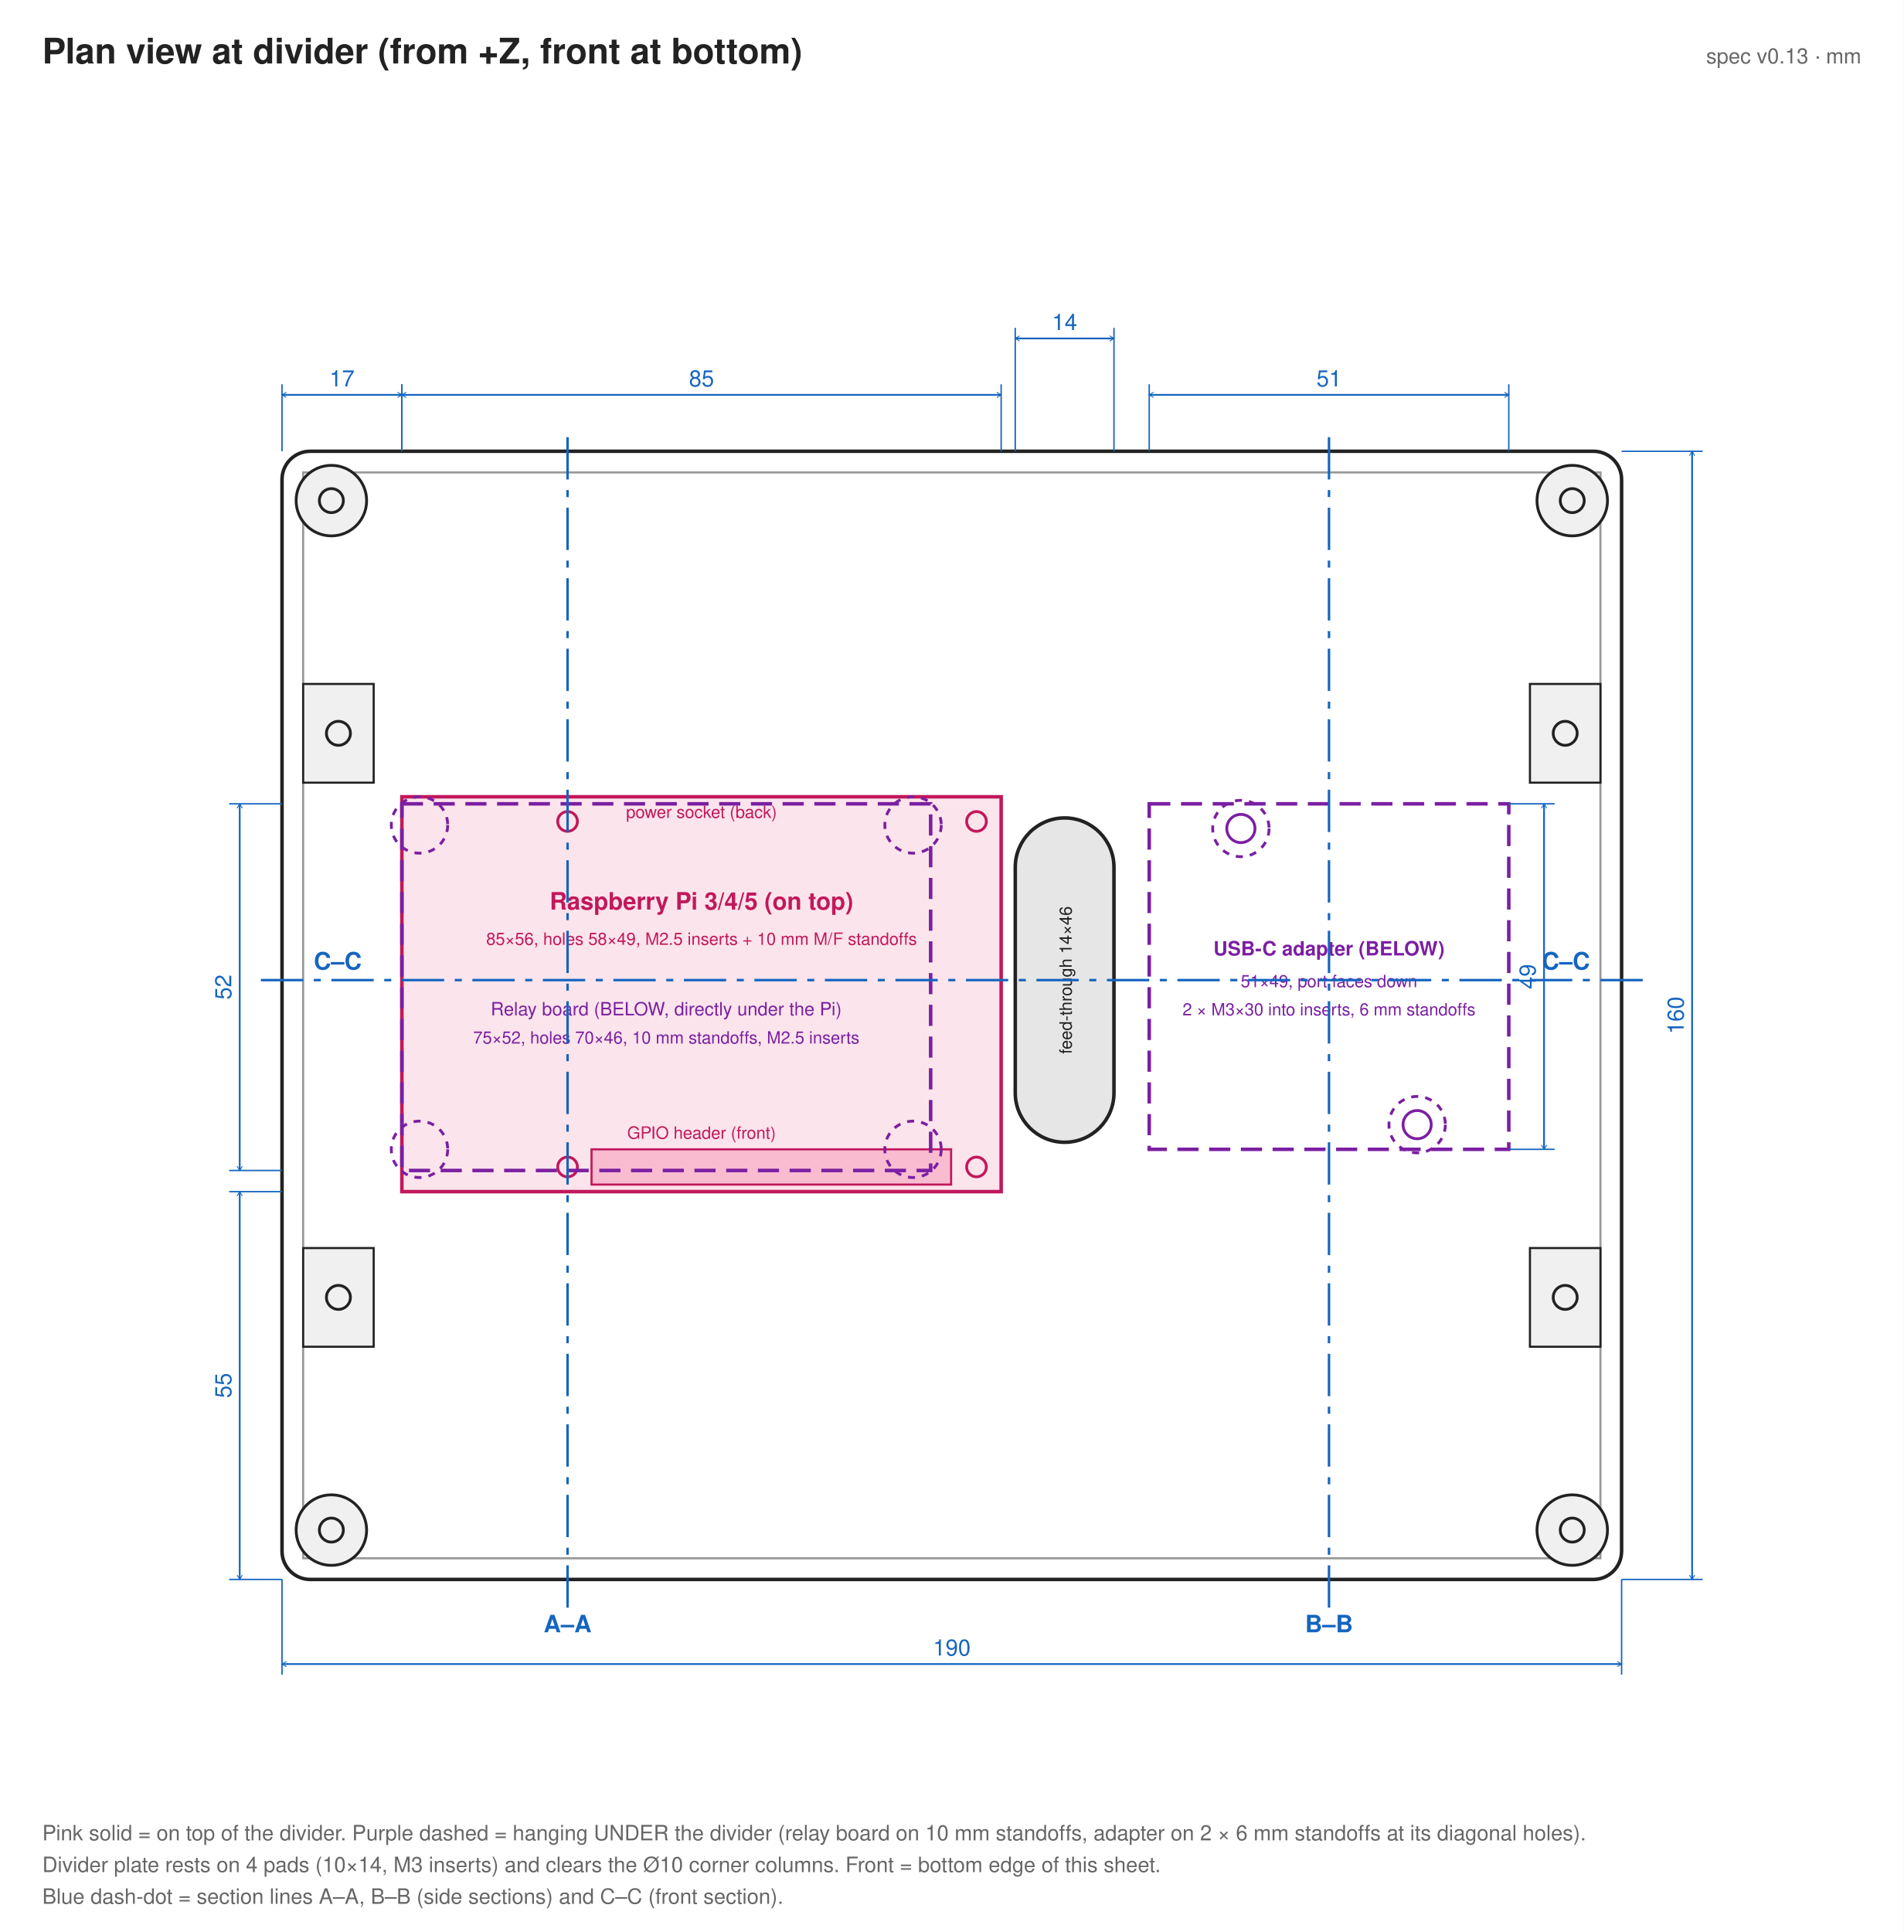
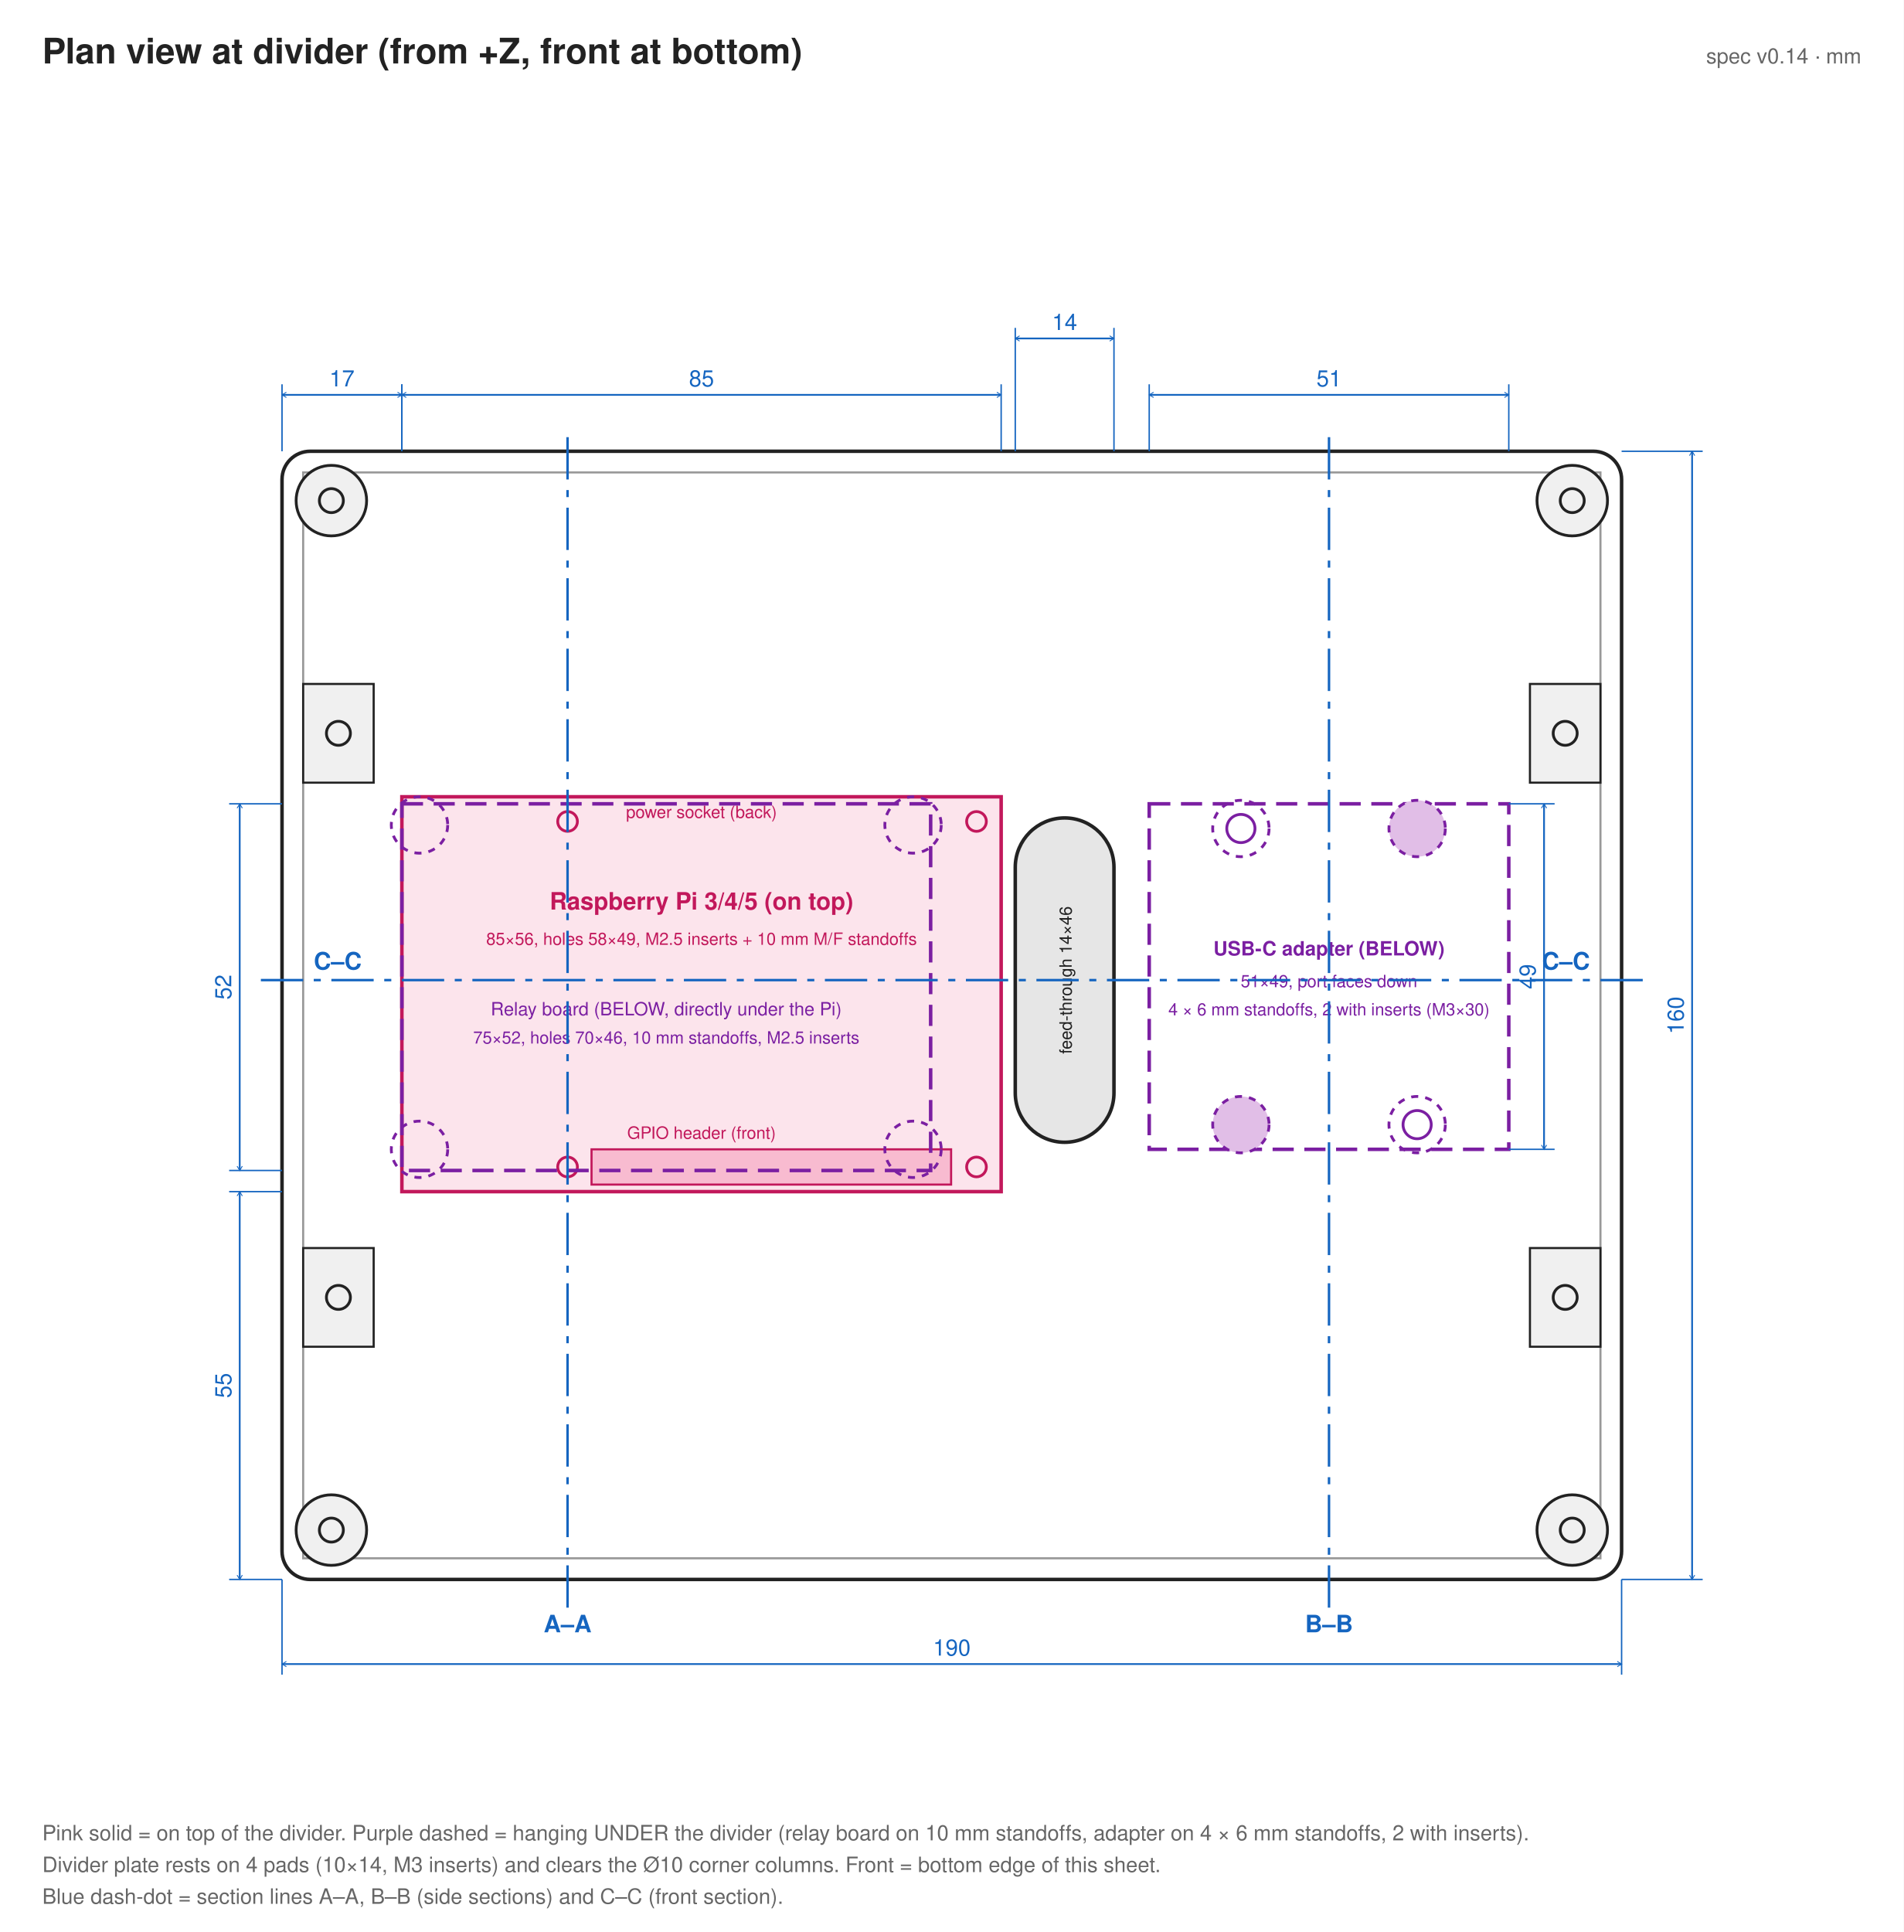
<svg xmlns="http://www.w3.org/2000/svg" width="810" height="822" viewBox="0 0 270.00 274.00">
  <defs>
    <marker id="a" viewBox="0 0 10 10" refX="5" refY="5" markerWidth="5" markerHeight="5" orient="auto-start-reverse">
      <path d="M0,2 L5,5 L0,8" fill="none" stroke="#1565c0" />
    </marker>
  </defs>
  <rect width="100%" height="100%" fill="#fff" />
  <text x="6" y="9" font-size="5" font-weight="bold" font-family="Helvetica, Arial, sans-serif" fill="#222">Plan view at divider (from +Z, front at bottom)</text>
-   <text x="264.00" y="9" font-size="3" text-anchor="end" fill="#666" font-family="Helvetica, Arial, sans-serif">spec v0.13 · mm</text>
+   <text x="264.00" y="9" font-size="3" text-anchor="end" fill="#666" font-family="Helvetica, Arial, sans-serif">spec v0.14 · mm</text>
  <rect x="40.00" y="64.00" width="190.00" height="160.00" rx="4" fill="none" stroke="#222" stroke-width="0.5" />
  <rect x="43.00" y="67.00" width="184.00" height="154.00" rx="0" fill="none" stroke="#999" stroke-width="0.3" />
  <circle cx="47.00" cy="217.00" r="5" fill="#f0f0f0" stroke="#222" stroke-width="0.4" />
  <circle cx="47.00" cy="217.00" r="1.7" fill="none" stroke="#222" stroke-width="0.4" />
  <circle cx="47.00" cy="71.00" r="5" fill="#f0f0f0" stroke="#222" stroke-width="0.4" />
  <circle cx="47.00" cy="71.00" r="1.7" fill="none" stroke="#222" stroke-width="0.4" />
  <circle cx="223.00" cy="217.00" r="5" fill="#f0f0f0" stroke="#222" stroke-width="0.4" />
  <circle cx="223.00" cy="217.00" r="1.7" fill="none" stroke="#222" stroke-width="0.4" />
  <circle cx="223.00" cy="71.00" r="5" fill="#f0f0f0" stroke="#222" stroke-width="0.4" />
  <circle cx="223.00" cy="71.00" r="1.7" fill="none" stroke="#222" stroke-width="0.4" />
  <rect x="43.00" y="177.00" width="10.00" height="14.00" rx="0" fill="#f0f0f0" stroke="#222" stroke-width="0.3" />
  <circle cx="48.00" cy="184.00" r="1.7" fill="none" stroke="#222" stroke-width="0.4" />
  <rect x="43.00" y="97.00" width="10.00" height="14.00" rx="0" fill="#f0f0f0" stroke="#222" stroke-width="0.3" />
  <circle cx="48.00" cy="104.00" r="1.7" fill="none" stroke="#222" stroke-width="0.4" />
  <rect x="217.00" y="177.00" width="10.00" height="14.00" rx="0" fill="#f0f0f0" stroke="#222" stroke-width="0.3" />
  <circle cx="222.00" cy="184.00" r="1.7" fill="none" stroke="#222" stroke-width="0.4" />
  <rect x="217.00" y="97.00" width="10.00" height="14.00" rx="0" fill="#f0f0f0" stroke="#222" stroke-width="0.3" />
  <circle cx="222.00" cy="104.00" r="1.7" fill="none" stroke="#222" stroke-width="0.4" />
  <rect x="57.00" y="113.00" width="85.00" height="56.00" rx="0" fill="#fce4ec" stroke="#c2185b" stroke-width="0.5" />
  <rect x="83.90" y="163.00" width="51.00" height="5.00" rx="0" fill="#f8bbd0" stroke="#c2185b" stroke-width="0.3" />
  <circle cx="80.50" cy="165.50" r="1.4" fill="none" stroke="#c2185b" stroke-width="0.4" />
  <circle cx="138.50" cy="165.50" r="1.4" fill="none" stroke="#c2185b" stroke-width="0.4" />
  <circle cx="80.50" cy="116.50" r="1.4" fill="none" stroke="#c2185b" stroke-width="0.4" />
  <circle cx="138.50" cy="116.50" r="1.4" fill="none" stroke="#c2185b" stroke-width="0.4" />
  <text x="99.50" y="129.00" font-size="3.4" fill="#c2185b" text-anchor="middle" font-weight="bold" font-family="Helvetica, Arial, sans-serif">Raspberry Pi 3/4/5 (on top)</text>
  <text x="99.50" y="134.00" font-size="2.4" fill="#c2185b" text-anchor="middle" font-weight="normal" font-family="Helvetica, Arial, sans-serif">85×56, holes 58×49, M2.5 inserts + 10 mm M/F standoffs</text>
  <text x="99.50" y="161.50" font-size="2.4" fill="#c2185b" text-anchor="middle" font-weight="normal" font-family="Helvetica, Arial, sans-serif">GPIO header (front)</text>
  <text x="99.50" y="116.00" font-size="2.4" fill="#c2185b" text-anchor="middle" font-weight="normal" font-family="Helvetica, Arial, sans-serif">power socket (back)</text>
  <rect x="57.00" y="114.00" width="75.00" height="52.00" rx="0" fill="none" stroke="#7b1fa2" stroke-width="0.5" stroke-dasharray="3 1.5" />
  <circle cx="59.50" cy="163.00" r="4" fill="none" stroke="#7b1fa2" stroke-width="0.4" stroke-dasharray="1 1" />
  <circle cx="129.50" cy="163.00" r="4" fill="none" stroke="#7b1fa2" stroke-width="0.4" stroke-dasharray="1 1" />
  <circle cx="59.50" cy="117.00" r="4" fill="none" stroke="#7b1fa2" stroke-width="0.4" stroke-dasharray="1 1" />
  <circle cx="129.50" cy="117.00" r="4" fill="none" stroke="#7b1fa2" stroke-width="0.4" stroke-dasharray="1 1" />
  <text x="94.50" y="144.00" font-size="2.6" fill="#7b1fa2" text-anchor="middle" font-weight="normal" font-family="Helvetica, Arial, sans-serif">Relay board (BELOW, directly under the Pi)</text>
  <text x="94.50" y="148.00" font-size="2.4" fill="#7b1fa2" text-anchor="middle" font-weight="normal" font-family="Helvetica, Arial, sans-serif">75×52, holes 70×46, 10 mm standoffs, M2.5 inserts</text>
  <rect x="163.00" y="114.00" width="51.00" height="49.00" rx="0" fill="none" stroke="#7b1fa2" stroke-width="0.5" stroke-dasharray="3 1.5" />
  <circle cx="201.00" cy="159.50" r="4" fill="none" stroke="#7b1fa2" stroke-width="0.4" stroke-dasharray="1 1" />
  <circle cx="201.00" cy="159.50" r="2" fill="none" stroke="#7b1fa2" stroke-width="0.4" />
  <circle cx="176.00" cy="117.50" r="4" fill="none" stroke="#7b1fa2" stroke-width="0.4" stroke-dasharray="1 1" />
  <circle cx="176.00" cy="117.50" r="2" fill="none" stroke="#7b1fa2" stroke-width="0.4" />
+   <circle cx="176.00" cy="159.50" r="4" fill="#e1bee7" stroke="#7b1fa2" stroke-width="0.4" stroke-dasharray="1 1" />
+   <circle cx="201.00" cy="117.50" r="4" fill="#e1bee7" stroke="#7b1fa2" stroke-width="0.4" stroke-dasharray="1 1" />
  <text x="188.50" y="135.50" font-size="2.8" fill="#7b1fa2" text-anchor="middle" font-weight="bold" font-family="Helvetica, Arial, sans-serif">USB-C adapter (BELOW)</text>
  <text x="188.50" y="140.00" font-size="2.4" fill="#7b1fa2" text-anchor="middle" font-weight="normal" font-family="Helvetica, Arial, sans-serif">51×49, port faces down</text>
-   <text x="188.50" y="144.00" font-size="2.4" fill="#7b1fa2" text-anchor="middle" font-weight="normal" font-family="Helvetica, Arial, sans-serif">2 × M3×30 into inserts, 6 mm standoffs</text>
+   <text x="188.50" y="144.00" font-size="2.4" fill="#7b1fa2" text-anchor="middle" font-weight="normal" font-family="Helvetica, Arial, sans-serif">4 × 6 mm standoffs, 2 with inserts (M3×30)</text>
  <rect x="144.00" y="116.00" width="14.00" height="46.00" rx="7" fill="#e6e6e6" stroke="#222" stroke-width="0.5" />
  <text x="152.00" y="139.00" font-size="2.4" fill="#222" text-anchor="middle" font-weight="normal" font-family="Helvetica, Arial, sans-serif" transform="rotate(-90 152.00 139.00)">feed-through 14×46</text>
  <line x1="80.50" y1="228.00" x2="80.50" y2="61.00" stroke="#1565c0" stroke-width="0.35" stroke-dasharray="6 1.5 1 1.5" />
  <text x="80.50" y="231.50" font-size="3.4" fill="#1565c0" text-anchor="middle" font-weight="bold" font-family="Helvetica, Arial, sans-serif">A–A</text>
  <line x1="188.50" y1="228.00" x2="188.50" y2="61.00" stroke="#1565c0" stroke-width="0.35" stroke-dasharray="6 1.5 1 1.5" />
  <text x="188.50" y="231.50" font-size="3.4" fill="#1565c0" text-anchor="middle" font-weight="bold" font-family="Helvetica, Arial, sans-serif">B–B</text>
  <line x1="37.00" y1="139.00" x2="233.00" y2="139.00" stroke="#1565c0" stroke-width="0.35" stroke-dasharray="6 1.5 1 1.5" />
  <text x="44.50" y="137.50" font-size="3.4" fill="#1565c0" text-anchor="start" font-weight="bold" font-family="Helvetica, Arial, sans-serif">C–C</text>
  <text x="225.50" y="137.50" font-size="3.4" fill="#1565c0" text-anchor="end" font-weight="bold" font-family="Helvetica, Arial, sans-serif">C–C</text>
  <line x1="40.00" y1="224.00" x2="40.00" y2="237.50" stroke="#1565c0" stroke-width="0.2" />
  <line x1="230.00" y1="224.00" x2="230.00" y2="237.50" stroke="#1565c0" stroke-width="0.2" />
  <line x1="40.00" y1="236.00" x2="230.00" y2="236.00" stroke="#1565c0" stroke-width="0.25" marker-start="url(#a)" marker-end="url(#a)" />
  <text x="135.00" y="234.80" font-size="3.2" fill="#1565c0" text-anchor="middle" font-weight="normal" font-family="Helvetica, Arial, sans-serif">190</text>
  <line x1="230.00" y1="224.00" x2="241.50" y2="224.00" stroke="#1565c0" stroke-width="0.2" />
  <line x1="230.00" y1="64.00" x2="241.50" y2="64.00" stroke="#1565c0" stroke-width="0.2" />
  <line x1="240.00" y1="224.00" x2="240.00" y2="64.00" stroke="#1565c0" stroke-width="0.25" marker-start="url(#a)" marker-end="url(#a)" />
  <text x="238.80" y="144.00" font-size="3.2" fill="#1565c0" text-anchor="middle" font-weight="normal" font-family="Helvetica, Arial, sans-serif" transform="rotate(-90 238.80 144.00)">160</text>
  <line x1="40.00" y1="64.00" x2="40.00" y2="54.50" stroke="#1565c0" stroke-width="0.2" />
  <line x1="57.00" y1="64.00" x2="57.00" y2="54.50" stroke="#1565c0" stroke-width="0.2" />
  <line x1="40.00" y1="56.00" x2="57.00" y2="56.00" stroke="#1565c0" stroke-width="0.25" marker-start="url(#a)" marker-end="url(#a)" />
  <text x="48.50" y="54.80" font-size="3.2" fill="#1565c0" text-anchor="middle" font-weight="normal" font-family="Helvetica, Arial, sans-serif">17</text>
  <line x1="57.00" y1="64.00" x2="57.00" y2="54.50" stroke="#1565c0" stroke-width="0.2" />
  <line x1="142.00" y1="64.00" x2="142.00" y2="54.50" stroke="#1565c0" stroke-width="0.2" />
  <line x1="57.00" y1="56.00" x2="142.00" y2="56.00" stroke="#1565c0" stroke-width="0.25" marker-start="url(#a)" marker-end="url(#a)" />
  <text x="99.50" y="54.80" font-size="3.2" fill="#1565c0" text-anchor="middle" font-weight="normal" font-family="Helvetica, Arial, sans-serif">85</text>
  <line x1="163.00" y1="64.00" x2="163.00" y2="54.50" stroke="#1565c0" stroke-width="0.2" />
  <line x1="214.00" y1="64.00" x2="214.00" y2="54.50" stroke="#1565c0" stroke-width="0.2" />
  <line x1="163.00" y1="56.00" x2="214.00" y2="56.00" stroke="#1565c0" stroke-width="0.25" marker-start="url(#a)" marker-end="url(#a)" />
  <text x="188.50" y="54.80" font-size="3.2" fill="#1565c0" text-anchor="middle" font-weight="normal" font-family="Helvetica, Arial, sans-serif">51</text>
  <line x1="144.00" y1="64.00" x2="144.00" y2="46.50" stroke="#1565c0" stroke-width="0.2" />
  <line x1="158.00" y1="64.00" x2="158.00" y2="46.50" stroke="#1565c0" stroke-width="0.2" />
  <line x1="144.00" y1="48.00" x2="158.00" y2="48.00" stroke="#1565c0" stroke-width="0.25" marker-start="url(#a)" marker-end="url(#a)" />
  <text x="151.00" y="46.80" font-size="3.2" fill="#1565c0" text-anchor="middle" font-weight="normal" font-family="Helvetica, Arial, sans-serif">14</text>
  <line x1="40.00" y1="224.00" x2="32.50" y2="224.00" stroke="#1565c0" stroke-width="0.2" />
  <line x1="40.00" y1="169.00" x2="32.50" y2="169.00" stroke="#1565c0" stroke-width="0.2" />
  <line x1="34.00" y1="224.00" x2="34.00" y2="169.00" stroke="#1565c0" stroke-width="0.25" marker-start="url(#a)" marker-end="url(#a)" />
  <text x="32.80" y="196.50" font-size="3.2" fill="#1565c0" text-anchor="middle" font-weight="normal" font-family="Helvetica, Arial, sans-serif" transform="rotate(-90 32.80 196.50)">55</text>
  <line x1="40.00" y1="166.00" x2="32.50" y2="166.00" stroke="#1565c0" stroke-width="0.2" />
  <line x1="40.00" y1="114.00" x2="32.50" y2="114.00" stroke="#1565c0" stroke-width="0.2" />
  <line x1="34.00" y1="166.00" x2="34.00" y2="114.00" stroke="#1565c0" stroke-width="0.25" marker-start="url(#a)" marker-end="url(#a)" />
  <text x="32.80" y="140.00" font-size="3.2" fill="#1565c0" text-anchor="middle" font-weight="normal" font-family="Helvetica, Arial, sans-serif" transform="rotate(-90 32.80 140.00)">52</text>
  <line x1="214.00" y1="163.00" x2="220.50" y2="163.00" stroke="#1565c0" stroke-width="0.2" />
  <line x1="214.00" y1="114.00" x2="220.50" y2="114.00" stroke="#1565c0" stroke-width="0.2" />
  <line x1="219.00" y1="163.00" x2="219.00" y2="114.00" stroke="#1565c0" stroke-width="0.25" marker-start="url(#a)" marker-end="url(#a)" />
  <text x="217.80" y="138.50" font-size="3.2" fill="#1565c0" text-anchor="middle" font-weight="normal" font-family="Helvetica, Arial, sans-serif" transform="rotate(-90 217.80 138.50)">49</text>
  <text x="6" y="270.00" font-size="3" fill="#666" font-family="Helvetica, Arial, sans-serif">Blue dash-dot = section lines A–A, B–B (side sections) and C–C (front section).</text>
  <text x="6" y="265.50" font-size="3" fill="#666" font-family="Helvetica, Arial, sans-serif">Divider plate rests on 4 pads (10×14, M3 inserts) and clears the Ø10 corner columns. Front = bottom edge of this sheet.</text>
-   <text x="6" y="261.00" font-size="3" fill="#666" font-family="Helvetica, Arial, sans-serif">Pink solid = on top of the divider. Purple dashed = hanging UNDER the divider (relay board on 10 mm standoffs, adapter on 2 × 6 mm standoffs at its diagonal holes).</text>
+   <text x="6" y="261.00" font-size="3" fill="#666" font-family="Helvetica, Arial, sans-serif">Pink solid = on top of the divider. Purple dashed = hanging UNDER the divider (relay board on 10 mm standoffs, adapter on 4 × 6 mm standoffs, 2 with inserts).</text>
</svg>
